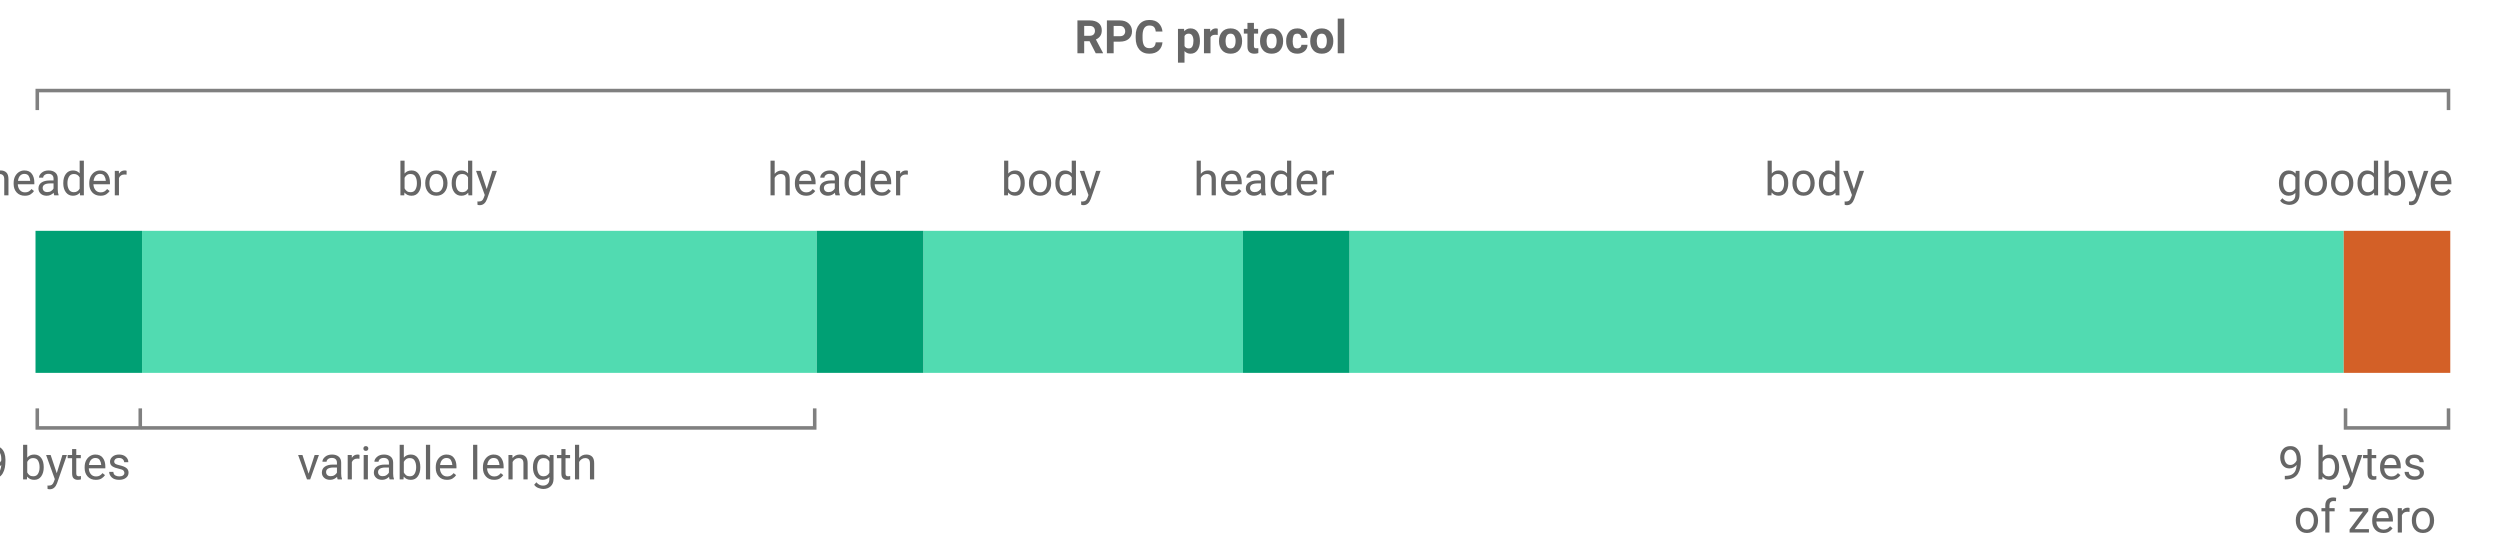
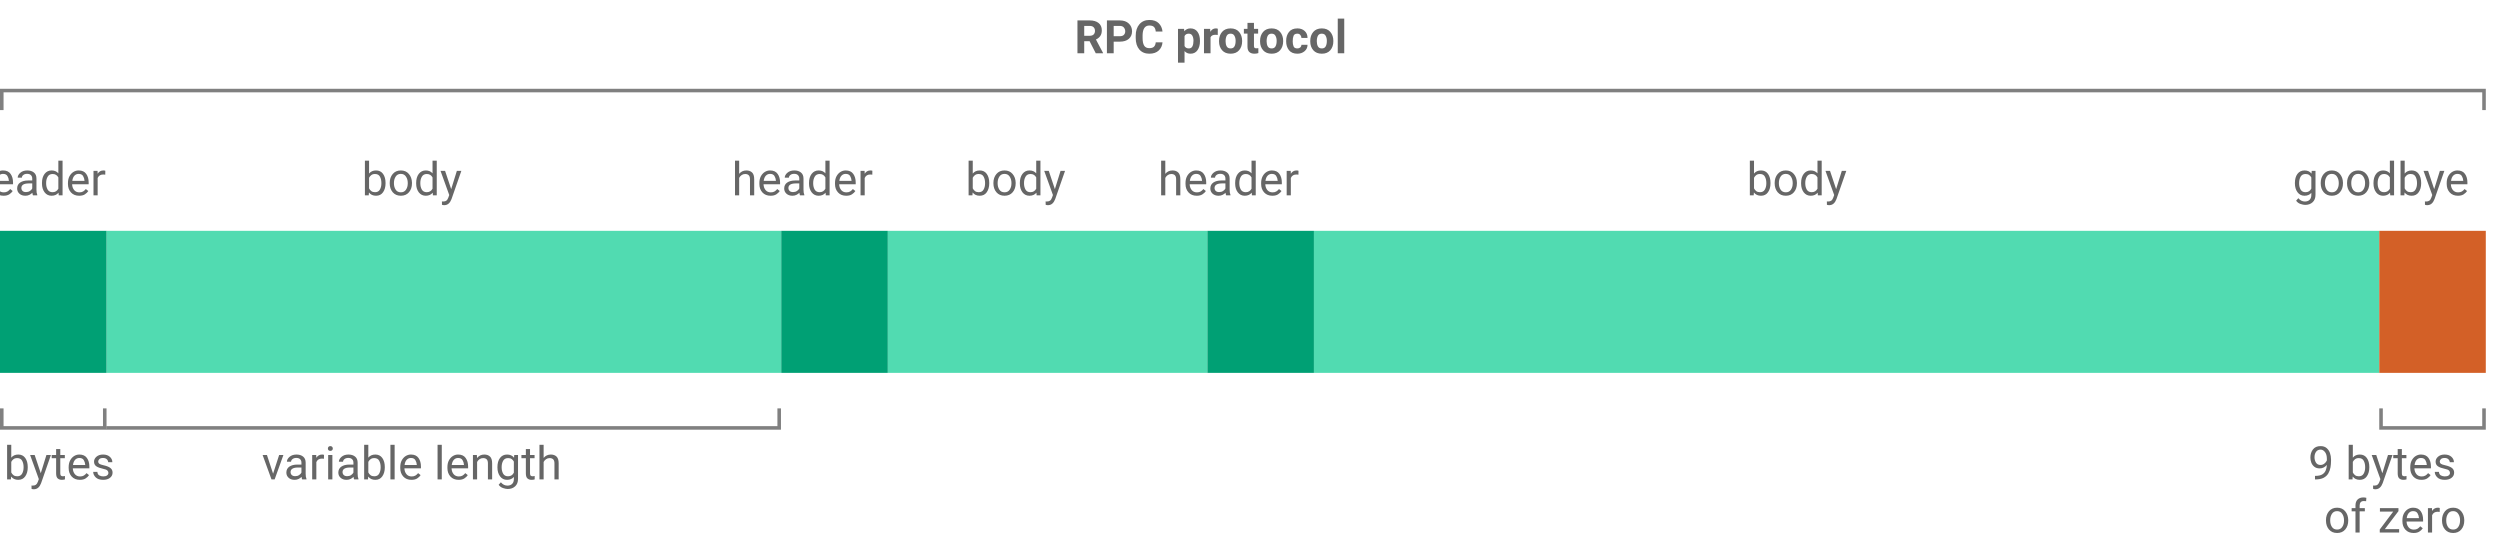
- <svg xmlns="http://www.w3.org/2000/svg" xmlns:xlink="http://www.w3.org/1999/xlink" width="704" height="155" viewBox="0 0 704 155" version="1.1" id="svg8">
-   <defs id="defs2">
-     <pattern xlink:href="#pattern2531" id="pattern2538" patternTransform="translate(190,341.1666)" />
-     <marker style="overflow:visible" id="marker4233" refX="0" refY="0" orient="auto">
-       <path transform="scale(-0.6)" d="m 8.719,4.034 -10.926,-4.018 10.926,-4.018 c -1.745,2.372 -1.735,5.617 -6e-7,8.035 z" style="fill:#808080;fill-opacity:1;fill-rule:evenodd;stroke:#808080;stroke-width:0.625;stroke-linejoin:round;stroke-opacity:1" id="path4231" />
-     </marker>
-     <marker orient="auto" refY="0" refX="0" id="marker4083" style="overflow:visible">
-       <path id="path4081" style="fill:#808080;fill-opacity:1;fill-rule:evenodd;stroke:#808080;stroke-width:0.625;stroke-linejoin:round;stroke-opacity:1" d="m 8.719,4.034 -10.926,-4.018 10.926,-4.018 c -1.745,2.372 -1.735,5.617 -6e-7,8.035 z" transform="scale(-0.6)" />
-     </marker>
-     <marker style="overflow:visible" id="marker4007" refX="0" refY="0" orient="auto">
-       <path transform="scale(-0.6)" d="m 8.719,4.034 -10.926,-4.018 10.926,-4.018 c -1.745,2.372 -1.735,5.617 -6e-7,8.035 z" style="fill:#808080;fill-opacity:1;fill-rule:evenodd;stroke:#808080;stroke-width:0.625;stroke-linejoin:round;stroke-opacity:1" id="path4005" />
-     </marker>
-     <marker style="overflow:visible" id="marker3931" refX="0" refY="0" orient="auto">
-       <path transform="scale(-0.6)" d="m 8.719,4.034 -10.926,-4.018 10.926,-4.018 c -1.745,2.372 -1.735,5.617 -6e-7,8.035 z" style="fill:#808080;fill-opacity:1;fill-rule:evenodd;stroke:#808080;stroke-width:0.625;stroke-linejoin:round;stroke-opacity:1" id="path3929" />
-     </marker>
-     <marker orient="auto" refY="0" refX="0" id="marker3867" style="overflow:visible">
-       <path id="path3865" style="fill:#808080;fill-opacity:1;fill-rule:evenodd;stroke:#808080;stroke-width:0.625;stroke-linejoin:round;stroke-opacity:1" d="m 8.719,4.034 -10.926,-4.018 10.926,-4.018 c -1.745,2.372 -1.735,5.617 -6e-7,8.035 z" transform="scale(-0.6)" />
-     </marker>
-     <marker orient="auto" refY="0" refX="0" id="Arrow2Mstart" style="overflow:visible">
-       <path id="path862" style="fill:#808080;fill-opacity:1;fill-rule:evenodd;stroke:#808080;stroke-width:0.625;stroke-linejoin:round;stroke-opacity:1" d="m 8.719,4.034 -10.926,-4.018 10.926,-4.018 c -1.745,2.372 -1.735,5.617 -6e-7,8.035 z" transform="scale(0.6)" />
-     </marker>
-     <marker style="overflow:visible" id="marker3411" refX="0" refY="0" orient="auto">
-       <path transform="scale(-0.6)" d="m 8.719,4.034 -10.926,-4.018 10.926,-4.018 c -1.745,2.372 -1.735,5.617 -6e-7,8.035 z" style="fill:#808080;fill-opacity:1;fill-rule:evenodd;stroke:#808080;stroke-width:0.625;stroke-linejoin:round;stroke-opacity:1" id="path3409" />
-     </marker>
-     <clipPath clipPathUnits="userSpaceOnUse" id="clipPath4115">
-       <rect style="color:#000000;overflow:visible;opacity:1;vector-effect:none;fill:#666666;fill-opacity:1;stroke:none;stroke-width:0.856;stroke-linecap:butt;stroke-linejoin:miter;stroke-miterlimit:4;stroke-dasharray:none;stroke-dashoffset:0;stroke-opacity:1;marker:none;marker-start:none;marker-mid:none;marker-end:none;paint-order:fill markers stroke" id="rect4117" width="55" height="16" x="359" y="292.167" />
-     </clipPath>
-     <clipPath clipPathUnits="userSpaceOnUse" id="clipPath4119">
-       <rect y="316.167" x="344" height="16" width="55" id="rect4121" style="color:#000000;overflow:visible;opacity:1;vector-effect:none;fill:#3e3e3e;fill-opacity:1;stroke:none;stroke-width:0.856;stroke-linecap:butt;stroke-linejoin:miter;stroke-miterlimit:4;stroke-dasharray:none;stroke-dashoffset:0;stroke-opacity:1;marker:none;marker-start:none;marker-mid:none;marker-end:none;paint-order:fill markers stroke" />
-     </clipPath>
-     <clipPath clipPathUnits="userSpaceOnUse" id="clipPath4119-7">
-       <rect y="316.167" x="344" height="16" width="55" id="rect4121-4" style="color:#000000;overflow:visible;opacity:1;vector-effect:none;fill:#3e3e3e;fill-opacity:1;stroke:none;stroke-width:0.856;stroke-linecap:butt;stroke-linejoin:miter;stroke-miterlimit:4;stroke-dasharray:none;stroke-dashoffset:0;stroke-opacity:1;marker:none;marker-start:none;marker-mid:none;marker-end:none;paint-order:fill markers stroke" />
-     </clipPath>
-     <clipPath clipPathUnits="userSpaceOnUse" id="clipPath4373">
-       <rect y="291.667" x="359" height="16" width="55" id="rect4375" style="color:#000000;overflow:visible;opacity:1;vector-effect:none;fill:#666666;fill-opacity:1;stroke:none;stroke-width:0.856;stroke-linecap:butt;stroke-linejoin:miter;stroke-miterlimit:4;stroke-dasharray:none;stroke-dashoffset:0;stroke-opacity:1;marker:none;marker-start:none;marker-mid:none;marker-end:none;paint-order:fill markers stroke" />
-     </clipPath>
-     <clipPath clipPathUnits="userSpaceOnUse" id="clipPath4379">
-       <rect style="color:#000000;overflow:visible;opacity:1;vector-effect:none;fill:#3e3e3e;fill-opacity:1;stroke:none;stroke-width:0.856;stroke-linecap:butt;stroke-linejoin:miter;stroke-miterlimit:4;stroke-dasharray:none;stroke-dashoffset:0;stroke-opacity:1;marker:none;marker-start:none;marker-mid:none;marker-end:none;paint-order:fill markers stroke" id="rect4381" width="55" height="16" x="344" y="315.667" />
-     </clipPath>
-     <clipPath clipPathUnits="userSpaceOnUse" id="clipPath4115-7">
-       <rect style="color:#000000;overflow:visible;opacity:1;vector-effect:none;fill:#666666;fill-opacity:1;stroke:none;stroke-width:0.856;stroke-linecap:butt;stroke-linejoin:miter;stroke-miterlimit:4;stroke-dasharray:none;stroke-dashoffset:0;stroke-opacity:1;marker:none;marker-start:none;marker-mid:none;marker-end:none;paint-order:fill markers stroke" id="rect4117-4" width="55" height="16" x="359" y="292.167" />
-     </clipPath>
-     <clipPath clipPathUnits="userSpaceOnUse" id="clipPath4119-3">
-       <rect y="316.167" x="344" height="16" width="55" id="rect4121-0" style="color:#000000;overflow:visible;opacity:1;vector-effect:none;fill:#3e3e3e;fill-opacity:1;stroke:none;stroke-width:0.856;stroke-linecap:butt;stroke-linejoin:miter;stroke-miterlimit:4;stroke-dasharray:none;stroke-dashoffset:0;stroke-opacity:1;marker:none;marker-start:none;marker-mid:none;marker-end:none;paint-order:fill markers stroke" />
-     </clipPath>
-     <clipPath clipPathUnits="userSpaceOnUse" id="clipPath4119-8">
-       <rect y="316.167" x="344" height="16" width="55" id="rect4121-6" style="color:#000000;overflow:visible;opacity:1;vector-effect:none;fill:#3e3e3e;fill-opacity:1;stroke:none;stroke-width:0.856;stroke-linecap:butt;stroke-linejoin:miter;stroke-miterlimit:4;stroke-dasharray:none;stroke-dashoffset:0;stroke-opacity:1;marker:none;marker-start:none;marker-mid:none;marker-end:none;paint-order:fill markers stroke" />
-     </clipPath>
-     <pattern patternUnits="userSpaceOnUse" width="10.707" height="10.707" patternTransform="translate(169.6464,300.8131)" id="pattern1727">
-       <path id="path1717" d="m 0.354,10.354 10,-10" style="color:#000000;overflow:visible;opacity:1;vector-effect:none;fill:#1a1a1a;fill-opacity:1;stroke:#cccccc;stroke-width:1;stroke-linecap:butt;stroke-linejoin:miter;stroke-miterlimit:4;stroke-dasharray:none;stroke-dashoffset:0;stroke-opacity:1;paint-order:fill markers stroke" />
-     </pattern>
-     <clipPath clipPathUnits="userSpaceOnUse" id="clipPath2466">
-       <rect style="color:#000000;overflow:visible;opacity:1;vector-effect:none;fill:#ececec;fill-opacity:1;stroke:none;stroke-width:1;stroke-linecap:butt;stroke-linejoin:miter;stroke-miterlimit:4;stroke-dasharray:none;stroke-dashoffset:0;stroke-opacity:1;paint-order:fill markers stroke" id="rect2468" width="35" height="35" x="185" y="301.167" />
-     </clipPath>
-     <pattern patternUnits="userSpaceOnUse" width="35" height="35" patternTransform="translate(120,296.1667)" id="pattern2472">
-       <path transform="translate(-185,-301.1667)" style="color:#000000;overflow:visible;opacity:1;vector-effect:none;fill:none;fill-opacity:1;stroke:#cccccc;stroke-width:1;stroke-linecap:butt;stroke-linejoin:miter;stroke-miterlimit:4;stroke-dasharray:none;stroke-dashoffset:0;stroke-opacity:1;paint-order:fill markers stroke" d="m 185,341.167 45,-45" id="path2470" clip-path="url(#clipPath2466)" />
-     </pattern>
-     <clipPath clipPathUnits="userSpaceOnUse" id="clipPath2494">
-       <rect y="301.167" x="185" height="35" width="35" id="rect2496" style="color:#000000;overflow:visible;opacity:1;vector-effect:none;fill:#ececec;fill-opacity:1;stroke:none;stroke-width:1;stroke-linecap:butt;stroke-linejoin:miter;stroke-miterlimit:4;stroke-dasharray:none;stroke-dashoffset:0;stroke-opacity:1;paint-order:fill markers stroke" />
-     </clipPath>
-     <pattern patternUnits="userSpaceOnUse" width="35" height="35" patternTransform="translate(125,301.1667)" id="pattern2504">
-       <g transform="translate(-185,-301.1667)" id="g2502" clip-path="url(#clipPath2494)">
-         <path clip-path="none" id="path2498" d="m 185,341.167 40,-40" style="color:#000000;overflow:visible;opacity:1;vector-effect:none;fill:none;fill-opacity:1;stroke:#cccccc;stroke-width:1;stroke-linecap:butt;stroke-linejoin:miter;stroke-miterlimit:4;stroke-dasharray:none;stroke-dashoffset:0;stroke-opacity:1;paint-order:fill markers stroke" />
-         <path clip-path="none" style="color:#000000;overflow:visible;opacity:1;vector-effect:none;fill:none;fill-opacity:1;stroke:#cccccc;stroke-width:1;stroke-linecap:butt;stroke-linejoin:miter;stroke-miterlimit:4;stroke-dasharray:none;stroke-dashoffset:0;stroke-opacity:1;paint-order:fill markers stroke" d="m 180,311.167 15,-15" id="path2500" />
-       </g>
-     </pattern>
-     <clipPath clipPathUnits="userSpaceOnUse" id="clipPath2527">
-       <rect style="color:#000000;overflow:visible;opacity:1;vector-effect:none;fill:#ececec;fill-opacity:1;stroke:none;stroke-width:1;stroke-linecap:butt;stroke-linejoin:miter;stroke-miterlimit:4;stroke-dasharray:none;stroke-dashoffset:0;stroke-opacity:1;paint-order:fill markers stroke" id="rect2529" width="10" height="10" x="190" y="341.167" />
-     </clipPath>
-     <pattern patternUnits="userSpaceOnUse" width="10" height="10" patternTransform="translate(190,341.1667)" id="pattern2531">
-       <g clip-path="url(#clipPath2527)" id="g2525" transform="translate(-190,-341.1667)">
-         <path style="color:#000000;overflow:visible;opacity:1;vector-effect:none;fill:none;fill-opacity:1;stroke:#cccccc;stroke-width:1;stroke-linecap:butt;stroke-linejoin:miter;stroke-miterlimit:4;stroke-dasharray:none;stroke-dashoffset:0;stroke-opacity:1;paint-order:fill markers stroke" d="m 181,361.167 30,-30" id="path2450" clip-path="none" />
-         <path clip-path="none" id="path2521" d="m 171,361.167 30,-30" style="color:#000000;overflow:visible;opacity:1;vector-effect:none;fill:none;fill-opacity:1;stroke:#cccccc;stroke-width:1;stroke-linecap:butt;stroke-linejoin:miter;stroke-miterlimit:4;stroke-dasharray:none;stroke-dashoffset:0;stroke-opacity:1;paint-order:fill markers stroke" />
-       </g>
-     </pattern>
-     <pattern patternUnits="userSpaceOnUse" width="5" height="5" patternTransform="translate(185,151.1667)" id="pattern2581">
-       <g style="stroke-width:2" clip-path="url(#clipPath2527)" id="g2579" transform="matrix(0.5,0,0,0.5,-95,-170.5833)">
-         <path style="color:#000000;overflow:visible;opacity:1;vector-effect:none;fill:none;fill-opacity:1;stroke:#cccccc;stroke-width:2;stroke-linecap:butt;stroke-linejoin:miter;stroke-miterlimit:4;stroke-dasharray:none;stroke-dashoffset:0;stroke-opacity:1;paint-order:fill markers stroke" d="m 181,361.167 30,-30" id="path2575" clip-path="none" />
-         <path clip-path="none" id="path2577" d="m 171,361.167 30,-30" style="color:#000000;overflow:visible;opacity:1;vector-effect:none;fill:none;fill-opacity:1;stroke:#cccccc;stroke-width:2;stroke-linecap:butt;stroke-linejoin:miter;stroke-miterlimit:4;stroke-dasharray:none;stroke-dashoffset:0;stroke-opacity:1;paint-order:fill markers stroke" />
-       </g>
-     </pattern>
-     <pattern patternTransform="translate(185,150)" id="pattern2603" xlink:href="#pattern2581-6" />
-     <pattern patternUnits="userSpaceOnUse" width="5" height="5" patternTransform="translate(185,151.1667)" id="pattern2581-6">
-       <g style="stroke-width:2" clip-path="url(#clipPath2527-5)" id="g2579-7" transform="matrix(0.5,0,0,0.5,-95,-170.5833)">
-         <path style="color:#000000;overflow:visible;opacity:1;vector-effect:none;fill:none;fill-opacity:1;stroke:#cccccc;stroke-width:2;stroke-linecap:butt;stroke-linejoin:miter;stroke-miterlimit:4;stroke-dasharray:none;stroke-dashoffset:0;stroke-opacity:1;paint-order:fill markers stroke" d="m 181,361.167 30,-30" id="path2575-5" clip-path="none" />
-         <path clip-path="none" id="path2577-3" d="m 171,361.167 30,-30" style="color:#000000;overflow:visible;opacity:1;vector-effect:none;fill:none;fill-opacity:1;stroke:#cccccc;stroke-width:2;stroke-linecap:butt;stroke-linejoin:miter;stroke-miterlimit:4;stroke-dasharray:none;stroke-dashoffset:0;stroke-opacity:1;paint-order:fill markers stroke" />
-       </g>
-     </pattern>
-     <clipPath clipPathUnits="userSpaceOnUse" id="clipPath2527-5">
-       <rect style="color:#000000;overflow:visible;opacity:1;vector-effect:none;fill:#ececec;fill-opacity:1;stroke:none;stroke-width:1;stroke-linecap:butt;stroke-linejoin:miter;stroke-miterlimit:4;stroke-dasharray:none;stroke-dashoffset:0;stroke-opacity:1;paint-order:fill markers stroke" id="rect2529-6" width="10" height="10" x="190" y="341.167" />
-     </clipPath>
-     <clipPath clipPathUnits="userSpaceOnUse" id="clipPath2627">
-       <path id="path2629" d="m 155,176.167 c -2.77,0 -5,2.23 -5,5 v 65 c 0,2.77 2.23,5 5,5 h 155 c 2.77,0 5,-2.23 5,-5 v -65 c 0,-2.77 -2.23,-5 -5,-5 z m 0,5 h 155 v 65 h -155 z" style="color:#000000;overflow:visible;opacity:1;vector-effect:none;fill:#ececec;fill-opacity:1;stroke:none;stroke-width:1;stroke-linecap:butt;stroke-linejoin:miter;stroke-miterlimit:4;stroke-dasharray:none;stroke-dashoffset:0;stroke-opacity:1;paint-order:fill markers stroke" />
-     </clipPath>
-   </defs>
+ <svg xmlns="http://www.w3.org/2000/svg" width="704" height="155" viewBox="0 0 704 155" version="1.1" id="svg8">
+   <defs id="defs2" />
  <g id="layer1" transform="translate(0,-436.1667)">
-     <rect style="color:#000000;overflow:visible;opacity:1;vector-effect:none;fill:#51dbb1;fill-opacity:1;stroke:none;stroke-width:1.333;stroke-linecap:butt;stroke-linejoin:miter;stroke-miterlimit:4;stroke-dasharray:none;stroke-dashoffset:0;stroke-opacity:1;marker:none;marker-start:none;marker-mid:none;marker-end:none;paint-order:fill markers stroke" id="rect447" width="190" height="40" x="40" y="501.167" />
-     <rect y="501.167" x="260" height="40" width="90" id="rect469" style="color:#000000;overflow:visible;opacity:1;vector-effect:none;fill:#51dbb1;fill-opacity:1;stroke:none;stroke-width:1.333;stroke-linecap:butt;stroke-linejoin:miter;stroke-miterlimit:4;stroke-dasharray:none;stroke-dashoffset:0;stroke-opacity:1;marker:none;marker-start:none;marker-mid:none;marker-end:none;paint-order:fill markers stroke" />
-     <rect style="color:#000000;overflow:visible;opacity:1;vector-effect:none;fill:#51dbb1;fill-opacity:1;stroke:none;stroke-width:1.333;stroke-linecap:butt;stroke-linejoin:miter;stroke-miterlimit:4;stroke-dasharray:none;stroke-dashoffset:0;stroke-opacity:1;marker:none;marker-start:none;marker-mid:none;marker-end:none;paint-order:fill markers stroke" id="rect473" width="280" height="40" x="380" y="501.167" />
-     <text id="text1392" y="491.167" x="25" style="color:#000000;font-style:normal;font-variant:normal;font-weight:normal;font-stretch:normal;font-size:13px;line-height:1;font-family:'Helvetica Neue';-inkscape-font-specification:'Helvetica Neue';text-indent:0;text-align:center;text-decoration:none;text-decoration-line:none;letter-spacing:0px;word-spacing:0px;text-transform:none;writing-mode:lr-tb;direction:ltr;baseline-shift:baseline;text-anchor:middle;display:inline;overflow:visible;visibility:visible;fill:#666666;fill-opacity:1;fill-rule:nonzero;stroke:none;stroke-width:1px;stroke-linecap:butt;stroke-linejoin:miter;stroke-opacity:1;marker:none;enable-background:accumulate" xml:space="preserve">
-       <tspan id="tspan1390" style="font-style:normal;font-variant:normal;font-weight:normal;font-stretch:normal;font-size:13px;line-height:1.2;font-family:Roboto;-inkscape-font-specification:Roboto;fill:#666666;fill-opacity:1" y="491.167" x="25">header</tspan>
+     <rect style="color:#000000;overflow:visible;opacity:1;vector-effect:none;fill:#51dbb1;fill-opacity:1;stroke:none;stroke-width:1.333;stroke-linecap:butt;stroke-linejoin:miter;stroke-miterlimit:4;stroke-dasharray:none;stroke-dashoffset:0;stroke-opacity:1;marker:none;marker-start:none;marker-mid:none;marker-end:none;paint-order:fill markers stroke" id="rect447" width="190" height="40" x="30" y="501.167" />
+     <rect y="501.167" x="250" height="40" width="90" id="rect469" style="color:#000000;overflow:visible;opacity:1;vector-effect:none;fill:#51dbb1;fill-opacity:1;stroke:none;stroke-width:1.333;stroke-linecap:butt;stroke-linejoin:miter;stroke-miterlimit:4;stroke-dasharray:none;stroke-dashoffset:0;stroke-opacity:1;marker:none;marker-start:none;marker-mid:none;marker-end:none;paint-order:fill markers stroke" />
+     <rect style="color:#000000;overflow:visible;opacity:1;vector-effect:none;fill:#51dbb1;fill-opacity:1;stroke:none;stroke-width:1.333;stroke-linecap:butt;stroke-linejoin:miter;stroke-miterlimit:4;stroke-dasharray:none;stroke-dashoffset:0;stroke-opacity:1;marker:none;marker-start:none;marker-mid:none;marker-end:none;paint-order:fill markers stroke" id="rect473" width="300" height="40" x="370" y="501.167" />
+     <text id="text1392" y="491.167" x="19" style="color:#000000;font-style:normal;font-variant:normal;font-weight:normal;font-stretch:normal;font-size:13px;line-height:1;font-family:'Helvetica Neue';-inkscape-font-specification:'Helvetica Neue';text-indent:0;text-align:center;text-decoration:none;text-decoration-line:none;letter-spacing:0px;word-spacing:0px;text-transform:none;writing-mode:lr-tb;direction:ltr;baseline-shift:baseline;text-anchor:middle;display:inline;overflow:visible;visibility:visible;fill:#666666;fill-opacity:1;fill-rule:nonzero;stroke:none;stroke-width:1px;stroke-linecap:butt;stroke-linejoin:miter;stroke-opacity:1;marker:none;enable-background:accumulate" xml:space="preserve">
+       <tspan id="tspan1390" style="font-style:normal;font-variant:normal;font-weight:normal;font-stretch:normal;font-size:13px;line-height:1.2;font-family:Roboto;-inkscape-font-specification:Roboto;fill:#666666;fill-opacity:1" y="491.167" x="19">header</tspan>
    </text>
-     <text xml:space="preserve" style="color:#000000;font-style:normal;font-variant:normal;font-weight:normal;font-stretch:normal;font-size:13px;line-height:1;font-family:'Helvetica Neue';-inkscape-font-specification:'Helvetica Neue';text-indent:0;text-align:center;text-decoration:none;text-decoration-line:none;letter-spacing:0px;word-spacing:0px;text-transform:none;writing-mode:lr-tb;direction:ltr;baseline-shift:baseline;text-anchor:middle;display:inline;overflow:visible;visibility:visible;fill:#666666;fill-opacity:1;fill-rule:nonzero;stroke:none;stroke-width:1px;stroke-linecap:butt;stroke-linejoin:miter;stroke-opacity:1;marker:none;enable-background:accumulate" x="135" y="491.167" id="text1396">
-       <tspan x="135" y="491.167" style="font-style:normal;font-variant:normal;font-weight:normal;font-stretch:normal;font-size:13px;line-height:1.2;font-family:Roboto;-inkscape-font-specification:Roboto;fill:#666666;fill-opacity:1" id="tspan1394">body</tspan>
+     <text xml:space="preserve" style="color:#000000;font-style:normal;font-variant:normal;font-weight:normal;font-stretch:normal;font-size:13px;line-height:1;font-family:'Helvetica Neue';-inkscape-font-specification:'Helvetica Neue';text-indent:0;text-align:center;text-decoration:none;text-decoration-line:none;letter-spacing:0px;word-spacing:0px;text-transform:none;writing-mode:lr-tb;direction:ltr;baseline-shift:baseline;text-anchor:middle;display:inline;overflow:visible;visibility:visible;fill:#666666;fill-opacity:1;fill-rule:nonzero;stroke:none;stroke-width:1px;stroke-linecap:butt;stroke-linejoin:miter;stroke-opacity:1;marker:none;enable-background:accumulate" x="125" y="491.167" id="text1396">
+       <tspan x="125" y="491.167" style="font-style:normal;font-variant:normal;font-weight:normal;font-stretch:normal;font-size:13px;line-height:1.2;font-family:Roboto;-inkscape-font-specification:Roboto;fill:#666666;fill-opacity:1" id="tspan1394">body</tspan>
    </text>
-     <text id="text1408" y="491.167" x="305" style="color:#000000;font-style:normal;font-variant:normal;font-weight:normal;font-stretch:normal;font-size:13px;line-height:1;font-family:'Helvetica Neue';-inkscape-font-specification:'Helvetica Neue';text-indent:0;text-align:center;text-decoration:none;text-decoration-line:none;letter-spacing:0px;word-spacing:0px;text-transform:none;writing-mode:lr-tb;direction:ltr;baseline-shift:baseline;text-anchor:middle;display:inline;overflow:visible;visibility:visible;fill:#666666;fill-opacity:1;fill-rule:nonzero;stroke:none;stroke-width:1px;stroke-linecap:butt;stroke-linejoin:miter;stroke-opacity:1;marker:none;enable-background:accumulate" xml:space="preserve">
-       <tspan id="tspan1406" style="font-style:normal;font-variant:normal;font-weight:normal;font-stretch:normal;font-size:13px;line-height:1.2;font-family:Roboto;-inkscape-font-specification:Roboto;fill:#666666;fill-opacity:1" y="491.167" x="305">body</tspan>
+     <text id="text1408" y="491.167" x="295" style="color:#000000;font-style:normal;font-variant:normal;font-weight:normal;font-stretch:normal;font-size:13px;line-height:1;font-family:'Helvetica Neue';-inkscape-font-specification:'Helvetica Neue';text-indent:0;text-align:center;text-decoration:none;text-decoration-line:none;letter-spacing:0px;word-spacing:0px;text-transform:none;writing-mode:lr-tb;direction:ltr;baseline-shift:baseline;text-anchor:middle;display:inline;overflow:visible;visibility:visible;fill:#666666;fill-opacity:1;fill-rule:nonzero;stroke:none;stroke-width:1px;stroke-linecap:butt;stroke-linejoin:miter;stroke-opacity:1;marker:none;enable-background:accumulate" xml:space="preserve">
+       <tspan id="tspan1406" style="font-style:normal;font-variant:normal;font-weight:normal;font-stretch:normal;font-size:13px;line-height:1.2;font-family:Roboto;-inkscape-font-specification:Roboto;fill:#666666;fill-opacity:1" y="491.167" x="295">body</tspan>
    </text>
-     <text xml:space="preserve" style="color:#000000;font-style:normal;font-variant:normal;font-weight:normal;font-stretch:normal;font-size:13px;line-height:1;font-family:'Helvetica Neue';-inkscape-font-specification:'Helvetica Neue';text-indent:0;text-align:center;text-decoration:none;text-decoration-line:none;letter-spacing:0px;word-spacing:0px;text-transform:none;writing-mode:lr-tb;direction:ltr;baseline-shift:baseline;text-anchor:middle;display:inline;overflow:visible;visibility:visible;fill:#666666;fill-opacity:1;fill-rule:nonzero;stroke:none;stroke-width:1px;stroke-linecap:butt;stroke-linejoin:miter;stroke-opacity:1;marker:none;enable-background:accumulate" x="520" y="491.167" id="text1416">
-       <tspan x="520" y="491.167" style="font-style:normal;font-variant:normal;font-weight:normal;font-stretch:normal;font-size:13px;line-height:1.2;font-family:Roboto;-inkscape-font-specification:Roboto;fill:#666666;fill-opacity:1" id="tspan1414">body</tspan>
+     <text xml:space="preserve" style="color:#000000;font-style:normal;font-variant:normal;font-weight:normal;font-stretch:normal;font-size:13px;line-height:1;font-family:'Helvetica Neue';-inkscape-font-specification:'Helvetica Neue';text-indent:0;text-align:center;text-decoration:none;text-decoration-line:none;letter-spacing:0px;word-spacing:0px;text-transform:none;writing-mode:lr-tb;direction:ltr;baseline-shift:baseline;text-anchor:middle;display:inline;overflow:visible;visibility:visible;fill:#666666;fill-opacity:1;fill-rule:nonzero;stroke:none;stroke-width:1px;stroke-linecap:butt;stroke-linejoin:miter;stroke-opacity:1;marker:none;enable-background:accumulate" x="515" y="491.167" id="text1416">
+       <tspan x="515" y="491.167" style="font-style:normal;font-variant:normal;font-weight:normal;font-stretch:normal;font-size:13px;line-height:1.2;font-family:Roboto;-inkscape-font-specification:Roboto;fill:#666666;fill-opacity:1" id="tspan1414">body</tspan>
    </text>
-     <path style="color:#000000;overflow:visible;opacity:1;vector-effect:none;fill:none;fill-opacity:0.8;stroke:#808080;stroke-width:1;stroke-linecap:butt;stroke-linejoin:miter;stroke-miterlimit:4;stroke-dasharray:none;stroke-dashoffset:0;stroke-opacity:1;marker:none;marker-start:none;marker-mid:none;marker-end:none;paint-order:fill markers stroke" d="m 10.5,551.167 v 5.5 h 29 v -5.5" id="path1604" />
-     <text xml:space="preserve" style="color:#000000;font-style:normal;font-variant:normal;font-weight:normal;font-stretch:normal;font-size:13px;line-height:1;font-family:'Helvetica Neue';-inkscape-font-specification:'Helvetica Neue';text-indent:0;text-align:center;text-decoration:none;text-decoration-line:none;letter-spacing:0px;word-spacing:0px;text-transform:none;writing-mode:lr-tb;direction:ltr;baseline-shift:baseline;text-anchor:middle;display:inline;overflow:visible;visibility:visible;fill:#666666;fill-opacity:1;fill-rule:nonzero;stroke:none;stroke-width:1px;stroke-linecap:butt;stroke-linejoin:miter;stroke-opacity:1;marker:none;enable-background:accumulate" x="25" y="571.167" id="text1608">
-       <tspan x="25" y="571.167" style="font-style:normal;font-variant:normal;font-weight:normal;font-stretch:normal;font-size:13px;line-height:1.2;font-family:Roboto;-inkscape-font-specification:Roboto;fill:#666666;fill-opacity:1" id="tspan1606">9 bytes</tspan>
+     <path style="color:#000000;overflow:visible;opacity:1;vector-effect:none;fill:none;fill-opacity:0.8;stroke:#808080;stroke-width:1;stroke-linecap:butt;stroke-linejoin:miter;stroke-miterlimit:4;stroke-dasharray:none;stroke-dashoffset:0;stroke-opacity:1;marker:none;marker-start:none;marker-mid:none;marker-end:none;paint-order:fill markers stroke" d="m 0.5,551.167 v 5.5 h 29 v -5.5" id="path1604" />
+     <text xml:space="preserve" style="color:#000000;font-style:normal;font-variant:normal;font-weight:normal;font-stretch:normal;font-size:13px;line-height:1;font-family:'Helvetica Neue';-inkscape-font-specification:'Helvetica Neue';text-indent:0;text-align:center;text-decoration:none;text-decoration-line:none;letter-spacing:0px;word-spacing:0px;text-transform:none;writing-mode:lr-tb;direction:ltr;baseline-shift:baseline;text-anchor:middle;display:inline;overflow:visible;visibility:visible;fill:#666666;fill-opacity:1;fill-rule:nonzero;stroke:none;stroke-width:1px;stroke-linecap:butt;stroke-linejoin:miter;stroke-opacity:1;marker:none;enable-background:accumulate" x="20.5" y="571.167" id="text1608">
+       <tspan x="20.5" y="571.167" style="font-style:normal;font-variant:normal;font-weight:normal;font-stretch:normal;font-size:13px;line-height:1.2;font-family:Roboto;-inkscape-font-specification:Roboto;fill:#666666;fill-opacity:1" id="tspan1606">9 bytes</tspan>
    </text>
-     <path id="path1610" d="m 39.92,556.667 h 189.5 v -5.5" style="color:#000000;overflow:visible;opacity:1;vector-effect:none;fill:none;fill-opacity:0.8;stroke:#808080;stroke-width:1;stroke-linecap:butt;stroke-linejoin:miter;stroke-miterlimit:4;stroke-dasharray:none;stroke-dashoffset:0;stroke-opacity:1;marker:none;marker-start:none;marker-mid:none;marker-end:none;paint-order:fill markers stroke" />
-     <text id="text1614" y="571.167" x="135" style="color:#000000;font-style:normal;font-variant:normal;font-weight:normal;font-stretch:normal;font-size:13px;line-height:1;font-family:'Helvetica Neue';-inkscape-font-specification:'Helvetica Neue';text-indent:0;text-align:center;text-decoration:none;text-decoration-line:none;letter-spacing:0px;word-spacing:0px;text-transform:none;writing-mode:lr-tb;direction:ltr;baseline-shift:baseline;text-anchor:middle;display:inline;overflow:visible;visibility:visible;fill:#666666;fill-opacity:1;fill-rule:nonzero;stroke:none;stroke-width:1px;stroke-linecap:butt;stroke-linejoin:miter;stroke-opacity:1;marker:none;enable-background:accumulate" xml:space="preserve">
-       <tspan id="tspan1612" style="font-style:normal;font-variant:normal;font-weight:normal;font-stretch:normal;font-size:13px;line-height:1.2;font-family:Roboto;-inkscape-font-specification:Roboto;fill:#666666;fill-opacity:1" y="571.167" x="135">variable length</tspan>
+     <path id="path1610" d="m 29.92,556.667 h 189.5 v -5.5" style="color:#000000;overflow:visible;opacity:1;vector-effect:none;fill:none;fill-opacity:0.8;stroke:#808080;stroke-width:1;stroke-linecap:butt;stroke-linejoin:miter;stroke-miterlimit:4;stroke-dasharray:none;stroke-dashoffset:0;stroke-opacity:1;marker:none;marker-start:none;marker-mid:none;marker-end:none;paint-order:fill markers stroke" />
+     <text id="text1614" y="571.167" x="125" style="color:#000000;font-style:normal;font-variant:normal;font-weight:normal;font-stretch:normal;font-size:13px;line-height:1;font-family:'Helvetica Neue';-inkscape-font-specification:'Helvetica Neue';text-indent:0;text-align:center;text-decoration:none;text-decoration-line:none;letter-spacing:0px;word-spacing:0px;text-transform:none;writing-mode:lr-tb;direction:ltr;baseline-shift:baseline;text-anchor:middle;display:inline;overflow:visible;visibility:visible;fill:#666666;fill-opacity:1;fill-rule:nonzero;stroke:none;stroke-width:1px;stroke-linecap:butt;stroke-linejoin:miter;stroke-opacity:1;marker:none;enable-background:accumulate" xml:space="preserve">
+       <tspan id="tspan1612" style="font-style:normal;font-variant:normal;font-weight:normal;font-stretch:normal;font-size:13px;line-height:1.2;font-family:Roboto;-inkscape-font-specification:Roboto;fill:#666666;fill-opacity:1" y="571.167" x="125">variable length</tspan>
    </text>
-     <text xml:space="preserve" style="color:#000000;font-style:normal;font-variant:normal;font-weight:normal;font-stretch:normal;font-size:13px;line-height:1;font-family:'Helvetica Neue';-inkscape-font-specification:'Helvetica Neue';text-indent:0;text-align:center;text-decoration:none;text-decoration-line:none;letter-spacing:0px;word-spacing:0px;text-transform:none;writing-mode:lr-tb;direction:ltr;baseline-shift:baseline;text-anchor:middle;display:inline;overflow:visible;visibility:visible;fill:#666666;fill-opacity:1;fill-rule:nonzero;stroke:none;stroke-width:1px;stroke-linecap:butt;stroke-linejoin:miter;stroke-opacity:1;marker:none;enable-background:accumulate" x="349.994" y="451.167" id="text1618">
-       <tspan x="349.994" y="451.167" style="font-style:normal;font-variant:normal;font-weight:bold;font-stretch:normal;font-size:13px;line-height:1.2;font-family:Roboto;-inkscape-font-specification:Roboto;fill:#666666;fill-opacity:1" id="tspan1616">RPC protocol</tspan>
+     <text xml:space="preserve" style="color:#000000;font-style:normal;font-variant:normal;font-weight:normal;font-stretch:normal;font-size:13px;line-height:1;font-family:'Helvetica Neue';-inkscape-font-specification:'Helvetica Neue';text-indent:0;text-align:center;text-decoration:none;text-decoration-line:none;letter-spacing:0px;word-spacing:0px;text-transform:none;writing-mode:lr-tb;direction:ltr;baseline-shift:baseline;text-anchor:middle;display:inline;overflow:visible;visibility:visible;fill:#666666;fill-opacity:1;fill-rule:nonzero;stroke:none;stroke-width:1px;stroke-linecap:butt;stroke-linejoin:miter;stroke-opacity:1;marker:none;enable-background:accumulate" x="350" y="451.167" id="text1618">
+       <tspan x="350" y="451.167" style="font-style:normal;font-variant:normal;font-weight:bold;font-stretch:normal;font-size:13px;line-height:1.2;font-family:Roboto;-inkscape-font-specification:Roboto;fill:#666666;fill-opacity:1" id="tspan1616">RPC protocol</tspan>
    </text>
-     <path style="color:#000000;overflow:visible;opacity:1;vector-effect:none;fill:none;fill-opacity:0.8;stroke:#808080;stroke-width:1;stroke-linecap:butt;stroke-linejoin:miter;stroke-miterlimit:4;stroke-dasharray:none;stroke-dashoffset:0;stroke-opacity:1;marker:none;marker-start:none;marker-mid:none;marker-end:none;paint-order:fill markers stroke" d="m 689.5,467.167 v -5.5 h -679 v 5.5" id="path1620" />
-     <rect style="color:#000000;overflow:visible;opacity:1;vector-effect:none;fill:#00a074;fill-opacity:1;stroke:none;stroke-width:1.333;stroke-linecap:butt;stroke-linejoin:miter;stroke-miterlimit:4;stroke-dasharray:none;stroke-dashoffset:0;stroke-opacity:1;marker:none;marker-start:none;marker-mid:none;marker-end:none;paint-order:fill markers stroke" id="rect296" width="30" height="40" x="10" y="501.167" />
-     <text xml:space="preserve" style="color:#000000;font-style:normal;font-variant:normal;font-weight:normal;font-stretch:normal;font-size:13px;line-height:1;font-family:'Helvetica Neue';-inkscape-font-specification:'Helvetica Neue';text-indent:0;text-align:center;text-decoration:none;text-decoration-line:none;letter-spacing:0px;word-spacing:0px;text-transform:none;writing-mode:lr-tb;direction:ltr;baseline-shift:baseline;text-anchor:middle;display:inline;overflow:visible;visibility:visible;fill:#666666;fill-opacity:1;fill-rule:nonzero;stroke:none;stroke-width:1px;stroke-linecap:butt;stroke-linejoin:miter;stroke-opacity:1;marker:none;enable-background:accumulate" x="675" y="491.167" id="text1775">
-       <tspan x="675" y="491.167" style="font-style:normal;font-variant:normal;font-weight:normal;font-stretch:normal;font-size:13px;line-height:1.2;font-family:Roboto;-inkscape-font-specification:Roboto;fill:#666666;fill-opacity:1" id="tspan1773">goodbye</tspan>
+     <path style="color:#000000;overflow:visible;opacity:1;vector-effect:none;fill:none;fill-opacity:0.8;stroke:#808080;stroke-width:1;stroke-linecap:butt;stroke-linejoin:miter;stroke-miterlimit:4;stroke-dasharray:none;stroke-dashoffset:0;stroke-opacity:1;marker:none;marker-start:none;marker-mid:none;marker-end:none;paint-order:fill markers stroke" d="m 699.5,467.167 v -5.5 h -699 v 5.5" id="path1620" />
+     <rect style="color:#000000;overflow:visible;opacity:1;vector-effect:none;fill:#00a074;fill-opacity:1;stroke:none;stroke-width:1.333;stroke-linecap:butt;stroke-linejoin:miter;stroke-miterlimit:4;stroke-dasharray:none;stroke-dashoffset:0;stroke-opacity:1;marker:none;marker-start:none;marker-mid:none;marker-end:none;paint-order:fill markers stroke" id="rect296" width="30" height="40" x="0" y="501.167" />
+     <text xml:space="preserve" style="color:#000000;font-style:normal;font-variant:normal;font-weight:normal;font-stretch:normal;font-size:13px;line-height:1;font-family:'Helvetica Neue';-inkscape-font-specification:'Helvetica Neue';text-indent:0;text-align:center;text-decoration:none;text-decoration-line:none;letter-spacing:0px;word-spacing:0px;text-transform:none;writing-mode:lr-tb;direction:ltr;baseline-shift:baseline;text-anchor:middle;display:inline;overflow:visible;visibility:visible;fill:#666666;fill-opacity:1;fill-rule:nonzero;stroke:none;stroke-width:1px;stroke-linecap:butt;stroke-linejoin:miter;stroke-opacity:1;marker:none;enable-background:accumulate" x="679.5" y="491.167" id="text1775">
+       <tspan x="679.5" y="491.167" style="font-style:normal;font-variant:normal;font-weight:normal;font-stretch:normal;font-size:13px;line-height:1.2;font-family:Roboto;-inkscape-font-specification:Roboto;fill:#666666;fill-opacity:1" id="tspan1773">goodbye</tspan>
    </text>
-     <path id="path1777" d="m 660.5,551.167 v 5.5 h 29 v -5.5" style="color:#000000;overflow:visible;opacity:1;vector-effect:none;fill:none;fill-opacity:0.8;stroke:#808080;stroke-width:1;stroke-linecap:butt;stroke-linejoin:miter;stroke-miterlimit:4;stroke-dasharray:none;stroke-dashoffset:0;stroke-opacity:1;marker:none;marker-start:none;marker-mid:none;marker-end:none;paint-order:fill markers stroke" />
-     <text id="text1781" y="571.167" x="675" style="color:#000000;font-style:normal;font-variant:normal;font-weight:normal;font-stretch:normal;font-size:13px;line-height:1.13;font-family:'Helvetica Neue';-inkscape-font-specification:'Helvetica Neue';text-indent:0;text-align:center;text-decoration:none;text-decoration-line:none;letter-spacing:0px;word-spacing:0px;text-transform:none;writing-mode:lr-tb;direction:ltr;baseline-shift:baseline;text-anchor:middle;display:inline;overflow:visible;visibility:visible;fill:#666666;fill-opacity:1;fill-rule:nonzero;stroke:none;stroke-width:1px;stroke-linecap:butt;stroke-linejoin:miter;stroke-opacity:1;marker:none;enable-background:accumulate" xml:space="preserve">
-       <tspan id="tspan1779" style="font-style:normal;font-variant:normal;font-weight:normal;font-stretch:normal;font-size:13px;line-height:1.13;font-family:Roboto;-inkscape-font-specification:Roboto;fill:#666666;fill-opacity:1" y="571.167" x="675">9 bytes</tspan>
-       <tspan style="font-style:normal;font-variant:normal;font-weight:normal;font-stretch:normal;font-size:13px;line-height:1.13;font-family:Roboto;-inkscape-font-specification:Roboto;fill:#666666;fill-opacity:1" y="586.133" x="675" id="tspan3363">of zero</tspan>
+     <path id="path1777" d="m 670.5,551.167 v 5.5 h 29 v -5.5" style="color:#000000;overflow:visible;opacity:1;vector-effect:none;fill:none;fill-opacity:0.8;stroke:#808080;stroke-width:1;stroke-linecap:butt;stroke-linejoin:miter;stroke-miterlimit:4;stroke-dasharray:none;stroke-dashoffset:0;stroke-opacity:1;marker:none;marker-start:none;marker-mid:none;marker-end:none;paint-order:fill markers stroke" />
+     <text id="text1781" y="571.167" x="683.5" style="color:#000000;font-style:normal;font-variant:normal;font-weight:normal;font-stretch:normal;font-size:13px;line-height:1.13;font-family:'Helvetica Neue';-inkscape-font-specification:'Helvetica Neue';text-indent:0;text-align:center;text-decoration:none;text-decoration-line:none;letter-spacing:0px;word-spacing:0px;text-transform:none;writing-mode:lr-tb;direction:ltr;baseline-shift:baseline;text-anchor:middle;display:inline;overflow:visible;visibility:visible;fill:#666666;fill-opacity:1;fill-rule:nonzero;stroke:none;stroke-width:1px;stroke-linecap:butt;stroke-linejoin:miter;stroke-opacity:1;marker:none;enable-background:accumulate" xml:space="preserve">
+       <tspan id="tspan1779" style="font-style:normal;font-variant:normal;font-weight:normal;font-stretch:normal;font-size:13px;line-height:1.13;font-family:Roboto;-inkscape-font-specification:Roboto;fill:#666666;fill-opacity:1" y="571.167" x="683.5">9 bytes</tspan>
+       <tspan style="font-style:normal;font-variant:normal;font-weight:normal;font-stretch:normal;font-size:13px;line-height:1.13;font-family:Roboto;-inkscape-font-specification:Roboto;fill:#666666;fill-opacity:1" y="586.133" x="683.5" id="tspan3363">of zero</tspan>
    </text>
-     <rect y="501.167" x="660" height="40" width="30" id="rect1783" style="color:#000000;overflow:visible;opacity:1;vector-effect:none;fill:#d36027;fill-opacity:1;stroke:none;stroke-width:1.333;stroke-linecap:butt;stroke-linejoin:miter;stroke-miterlimit:4;stroke-dasharray:none;stroke-dashoffset:0;stroke-opacity:1;marker:none;marker-start:none;marker-mid:none;marker-end:none;paint-order:fill markers stroke" />
-     <text xml:space="preserve" style="color:#000000;font-style:normal;font-variant:normal;font-weight:normal;font-stretch:normal;font-size:13px;line-height:1;font-family:'Helvetica Neue';-inkscape-font-specification:'Helvetica Neue';text-indent:0;text-align:center;text-decoration:none;text-decoration-line:none;letter-spacing:0px;word-spacing:0px;text-transform:none;writing-mode:lr-tb;direction:ltr;baseline-shift:baseline;text-anchor:middle;display:inline;overflow:visible;visibility:visible;fill:#666666;fill-opacity:1;fill-rule:nonzero;stroke:none;stroke-width:1px;stroke-linecap:butt;stroke-linejoin:miter;stroke-opacity:1;marker:none;enable-background:accumulate" x="245" y="491.167" id="text1801">
-       <tspan x="245" y="491.167" style="font-style:normal;font-variant:normal;font-weight:normal;font-stretch:normal;font-size:13px;line-height:1.2;font-family:Roboto;-inkscape-font-specification:Roboto;fill:#666666;fill-opacity:1" id="tspan1799">header</tspan>
+     <rect y="501.167" x="670" height="40" width="30" id="rect1783" style="color:#000000;overflow:visible;opacity:1;vector-effect:none;fill:#d36027;fill-opacity:1;stroke:none;stroke-width:1.333;stroke-linecap:butt;stroke-linejoin:miter;stroke-miterlimit:4;stroke-dasharray:none;stroke-dashoffset:0;stroke-opacity:1;marker:none;marker-start:none;marker-mid:none;marker-end:none;paint-order:fill markers stroke" />
+     <text xml:space="preserve" style="color:#000000;font-style:normal;font-variant:normal;font-weight:normal;font-stretch:normal;font-size:13px;line-height:1;font-family:'Helvetica Neue';-inkscape-font-specification:'Helvetica Neue';text-indent:0;text-align:center;text-decoration:none;text-decoration-line:none;letter-spacing:0px;word-spacing:0px;text-transform:none;writing-mode:lr-tb;direction:ltr;baseline-shift:baseline;text-anchor:middle;display:inline;overflow:visible;visibility:visible;fill:#666666;fill-opacity:1;fill-rule:nonzero;stroke:none;stroke-width:1px;stroke-linecap:butt;stroke-linejoin:miter;stroke-opacity:1;marker:none;enable-background:accumulate" x="235" y="491.167" id="text1801">
+       <tspan x="235" y="491.167" style="font-style:normal;font-variant:normal;font-weight:normal;font-stretch:normal;font-size:13px;line-height:1.2;font-family:Roboto;-inkscape-font-specification:Roboto;fill:#666666;fill-opacity:1" id="tspan1799">header</tspan>
    </text>
-     <rect y="501.167" x="230" height="40" width="30" id="rect1803" style="color:#000000;overflow:visible;opacity:1;vector-effect:none;fill:#00a074;fill-opacity:1;stroke:none;stroke-width:1.333;stroke-linecap:butt;stroke-linejoin:miter;stroke-miterlimit:4;stroke-dasharray:none;stroke-dashoffset:0;stroke-opacity:1;marker:none;marker-start:none;marker-mid:none;marker-end:none;paint-order:fill markers stroke" />
-     <text id="text1807" y="491.167" x="365" style="color:#000000;font-style:normal;font-variant:normal;font-weight:normal;font-stretch:normal;font-size:13px;line-height:1;font-family:'Helvetica Neue';-inkscape-font-specification:'Helvetica Neue';text-indent:0;text-align:center;text-decoration:none;text-decoration-line:none;letter-spacing:0px;word-spacing:0px;text-transform:none;writing-mode:lr-tb;direction:ltr;baseline-shift:baseline;text-anchor:middle;display:inline;overflow:visible;visibility:visible;fill:#666666;fill-opacity:1;fill-rule:nonzero;stroke:none;stroke-width:1px;stroke-linecap:butt;stroke-linejoin:miter;stroke-opacity:1;marker:none;enable-background:accumulate" xml:space="preserve">
-       <tspan id="tspan1805" style="font-style:normal;font-variant:normal;font-weight:normal;font-stretch:normal;font-size:13px;line-height:1.2;font-family:Roboto;-inkscape-font-specification:Roboto;fill:#666666;fill-opacity:1" y="491.167" x="365">header</tspan>
+     <rect y="501.167" x="220" height="40" width="30" id="rect1803" style="color:#000000;overflow:visible;opacity:1;vector-effect:none;fill:#00a074;fill-opacity:1;stroke:none;stroke-width:1.333;stroke-linecap:butt;stroke-linejoin:miter;stroke-miterlimit:4;stroke-dasharray:none;stroke-dashoffset:0;stroke-opacity:1;marker:none;marker-start:none;marker-mid:none;marker-end:none;paint-order:fill markers stroke" />
+     <text id="text1807" y="491.167" x="355" style="color:#000000;font-style:normal;font-variant:normal;font-weight:normal;font-stretch:normal;font-size:13px;line-height:1;font-family:'Helvetica Neue';-inkscape-font-specification:'Helvetica Neue';text-indent:0;text-align:center;text-decoration:none;text-decoration-line:none;letter-spacing:0px;word-spacing:0px;text-transform:none;writing-mode:lr-tb;direction:ltr;baseline-shift:baseline;text-anchor:middle;display:inline;overflow:visible;visibility:visible;fill:#666666;fill-opacity:1;fill-rule:nonzero;stroke:none;stroke-width:1px;stroke-linecap:butt;stroke-linejoin:miter;stroke-opacity:1;marker:none;enable-background:accumulate" xml:space="preserve">
+       <tspan id="tspan1805" style="font-style:normal;font-variant:normal;font-weight:normal;font-stretch:normal;font-size:13px;line-height:1.2;font-family:Roboto;-inkscape-font-specification:Roboto;fill:#666666;fill-opacity:1" y="491.167" x="355">header</tspan>
    </text>
-     <rect style="color:#000000;overflow:visible;opacity:1;vector-effect:none;fill:#00a074;fill-opacity:1;stroke:none;stroke-width:1.333;stroke-linecap:butt;stroke-linejoin:miter;stroke-miterlimit:4;stroke-dasharray:none;stroke-dashoffset:0;stroke-opacity:1;marker:none;marker-start:none;marker-mid:none;marker-end:none;paint-order:fill markers stroke" id="rect1809" width="30" height="40" x="350" y="501.167" />
+     <rect style="color:#000000;overflow:visible;opacity:1;vector-effect:none;fill:#00a074;fill-opacity:1;stroke:none;stroke-width:1.333;stroke-linecap:butt;stroke-linejoin:miter;stroke-miterlimit:4;stroke-dasharray:none;stroke-dashoffset:0;stroke-opacity:1;marker:none;marker-start:none;marker-mid:none;marker-end:none;paint-order:fill markers stroke" id="rect1809" width="30" height="40" x="340" y="501.167" />
  </g>
</svg>
